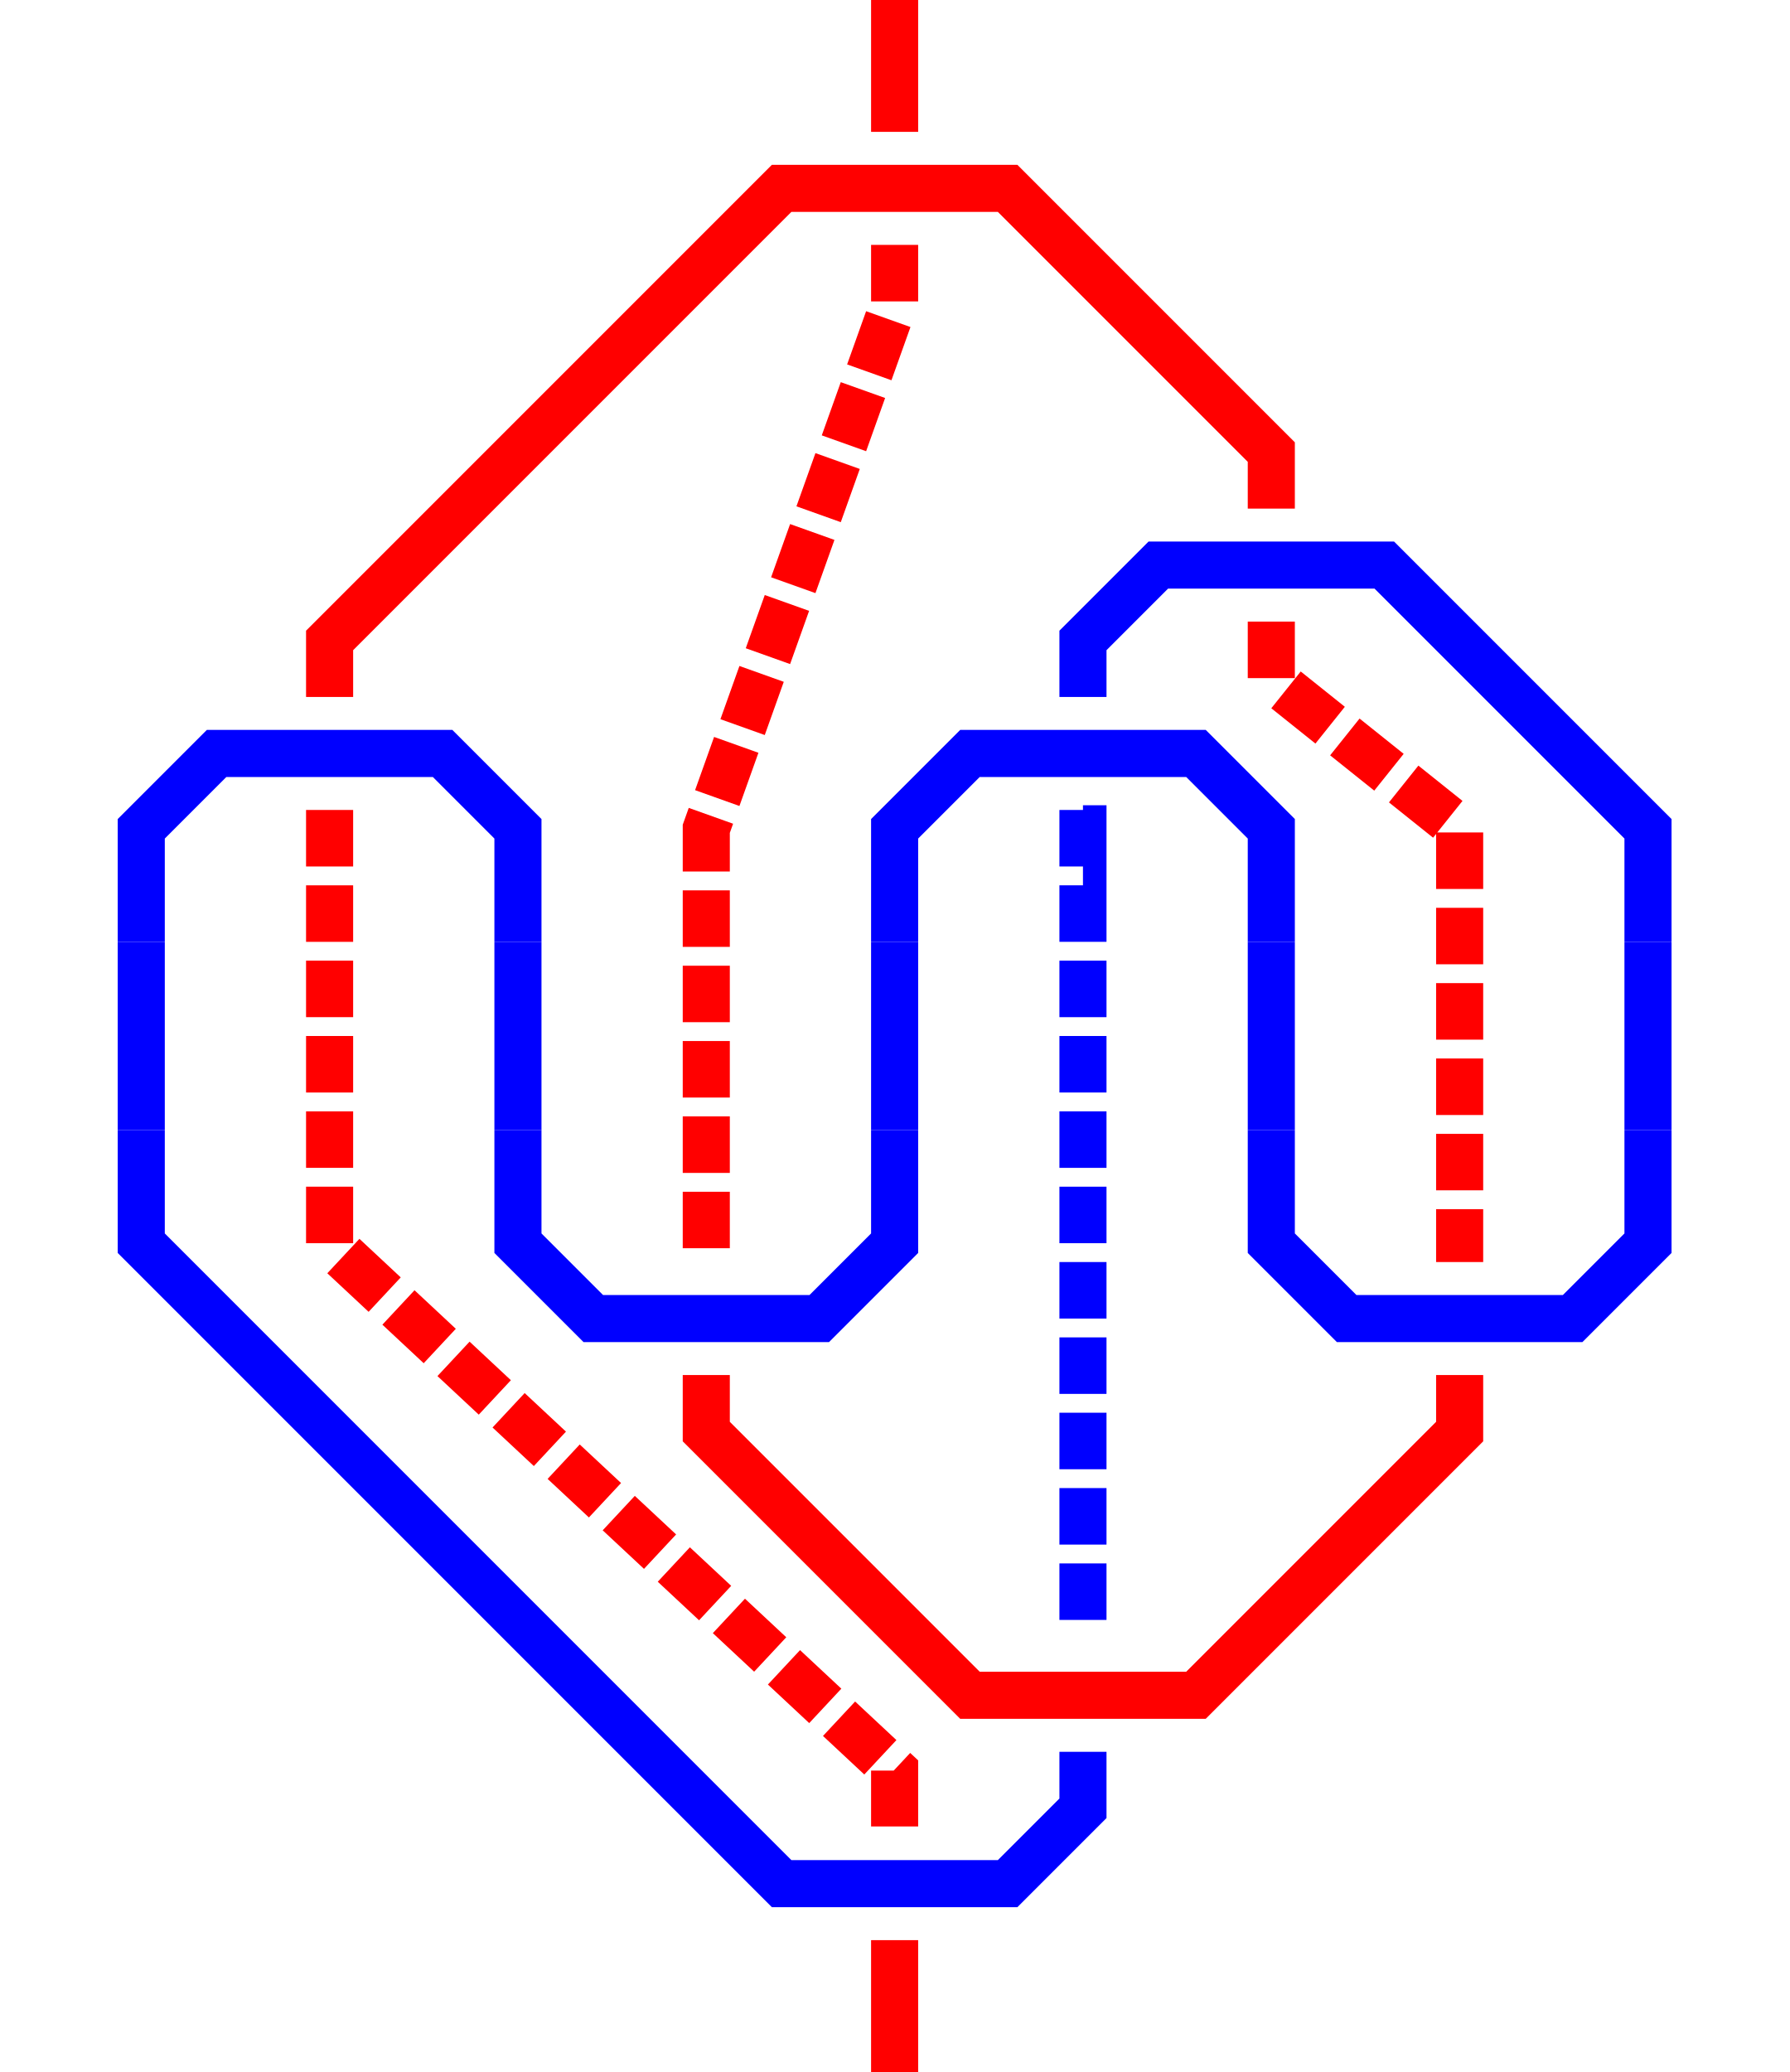
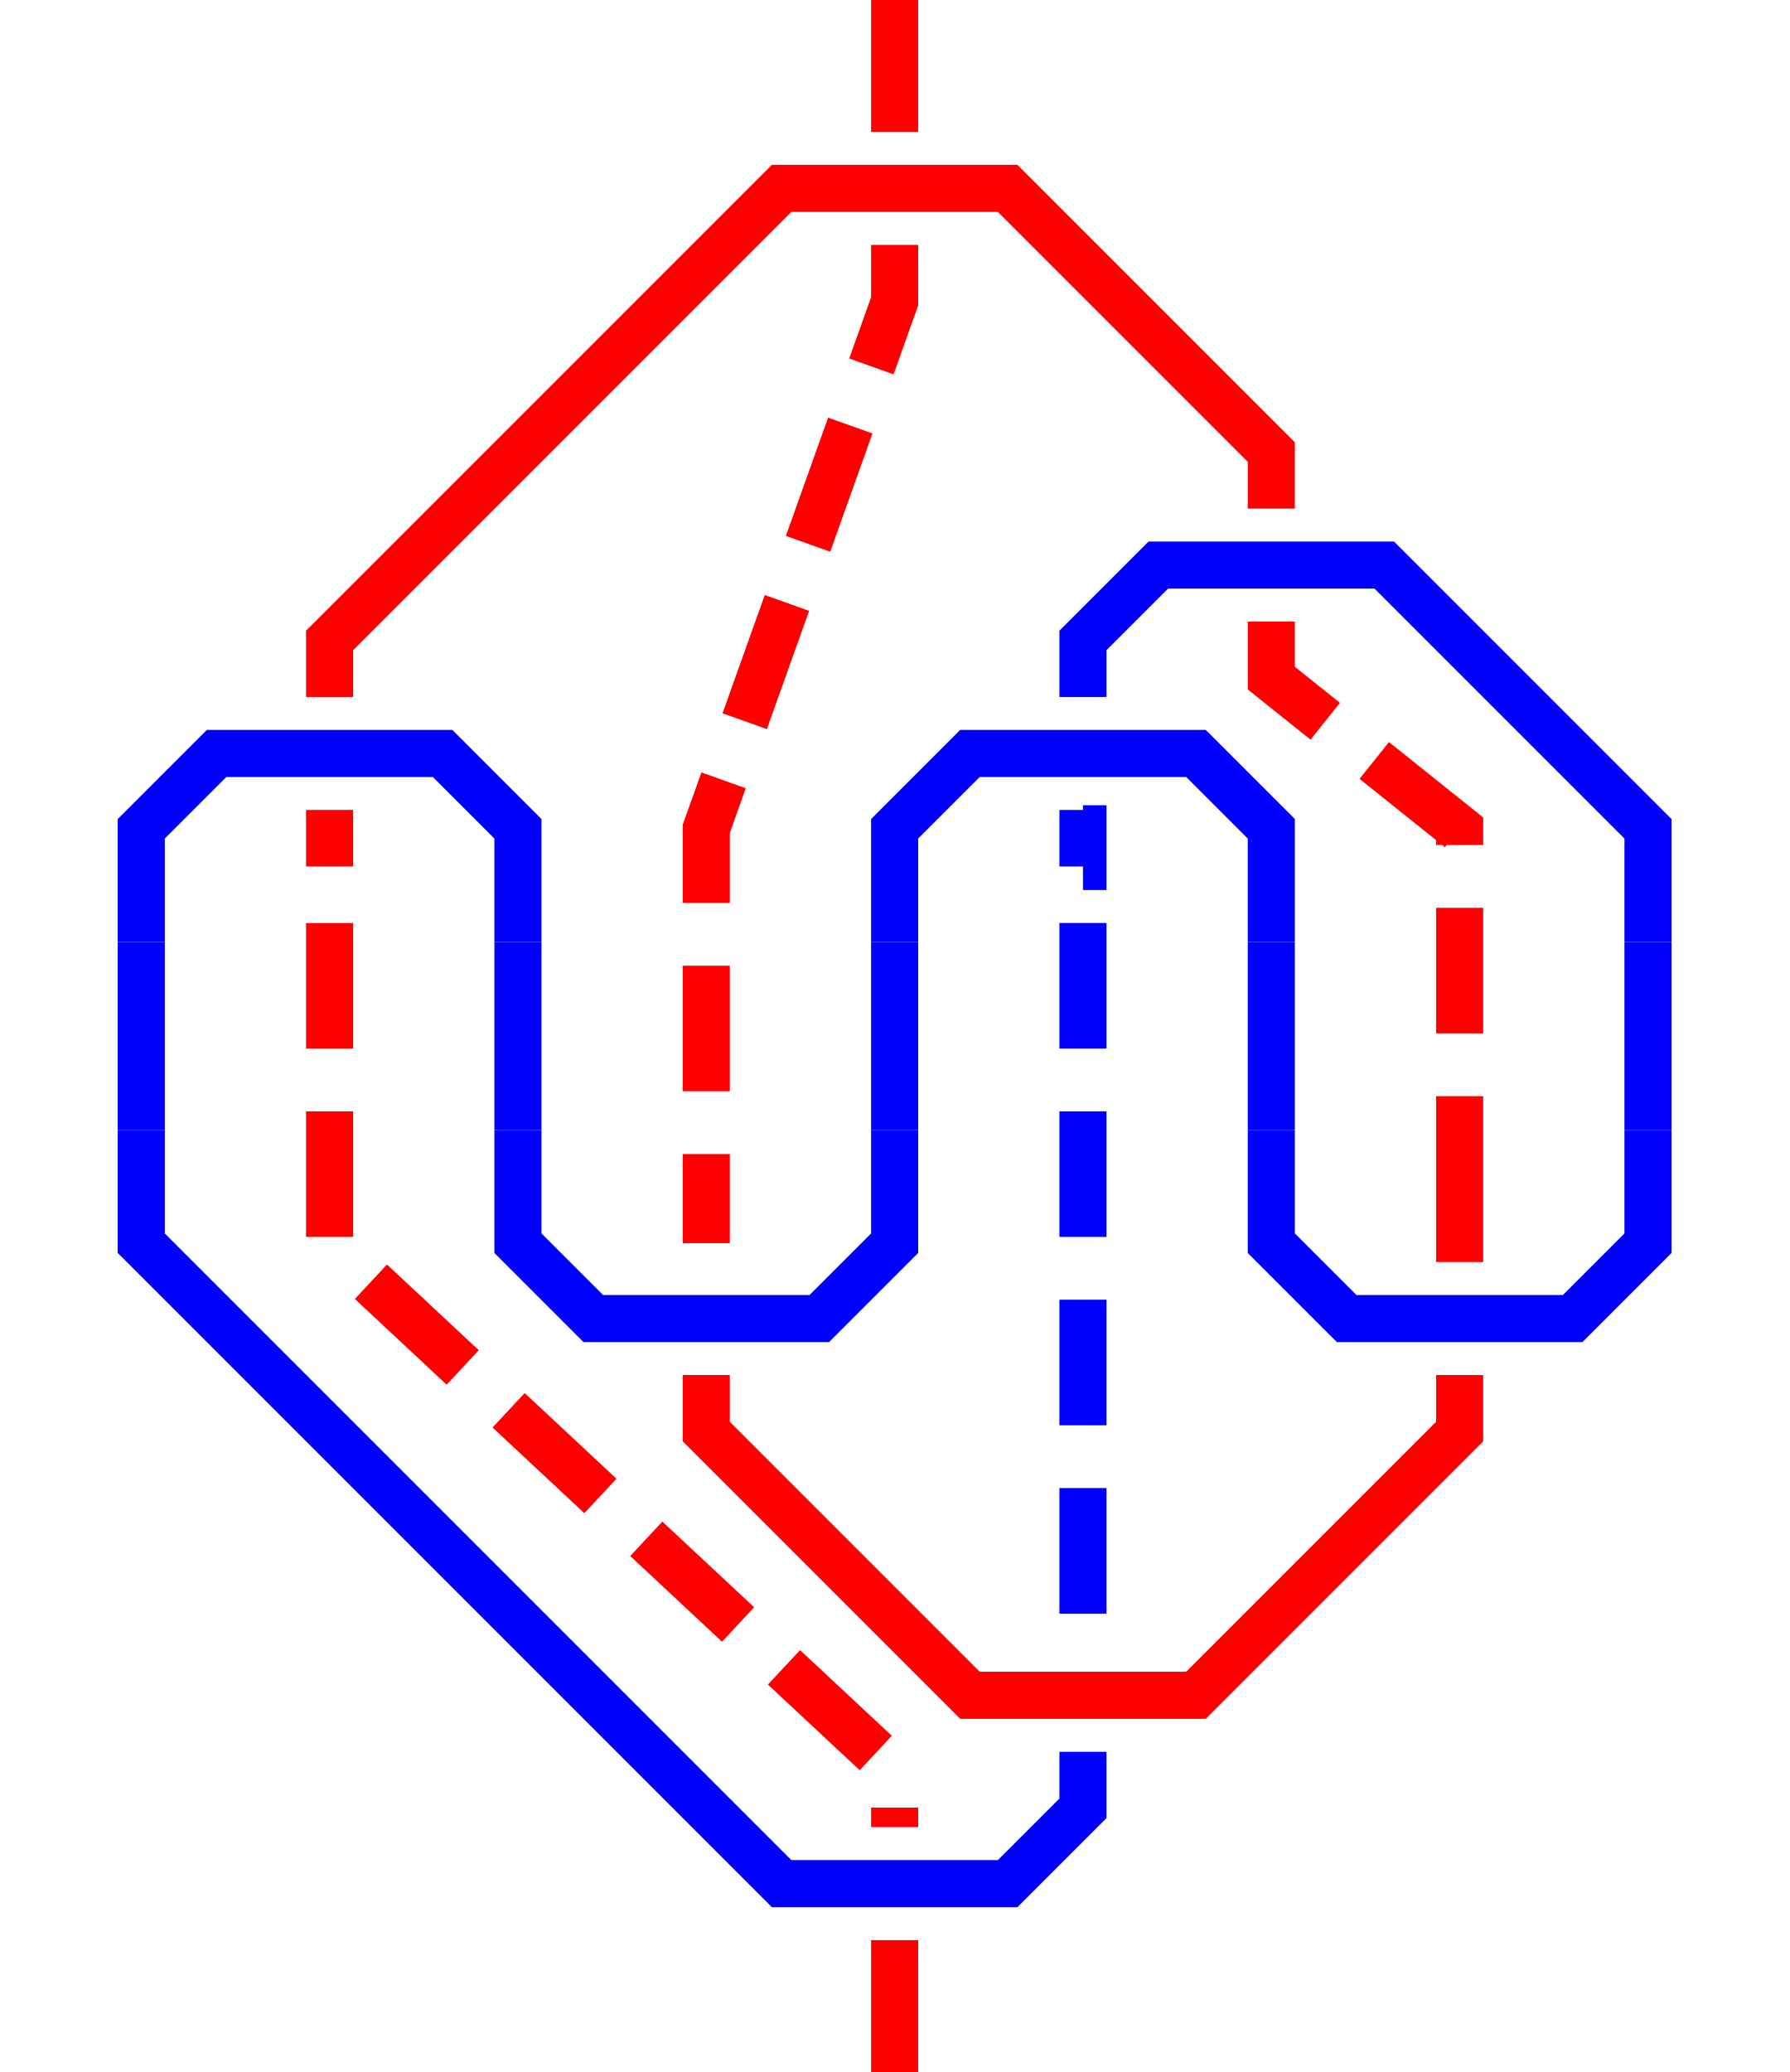
- <svg xmlns="http://www.w3.org/2000/svg" width="950.0" height="1100.0" viewBox="0 0 950.0 1100.0">
+ <svg xmlns="http://www.w3.org/2000/svg" width="285.0" height="330.0" viewBox="0 0 285.0 330.0">
  <defs>
</defs>
-   <path d="M75.0,500.0 L75.0,600.0" stroke="blue" stroke-width="25.0" />
-   <path d="M275.0,500.0 L275.0,600.0" stroke="blue" stroke-width="25.0" />
-   <path d="M475.0,500.0 L475.0,600.0" stroke="blue" stroke-width="25.0" />
-   <path d="M675.0,500.0 L675.0,600.0" stroke="blue" stroke-width="25.0" />
-   <path d="M875.0,500.0 L875.0,600.0" stroke="blue" stroke-width="25.0" />
-   <path d="M75.0,500.0 L75.0,440.0 L115.0,400.0 L235.0,400.0 L275.0,440.0 L275.0,500.0" stroke="blue" stroke-width="25.0" fill="none" />
-   <path d="M175.0,430.0 L175.0,460.0 L175.0,440.0 L175.0,660.0 L475.0,940.0 L475.0,970.0" stroke="red" stroke-width="25.0" fill="none" stroke-dasharray="30,10" />
-   <path d="M475.0,500.0 L475.0,440.0 L515.0,400.0 L635.0,400.0 L675.0,440.0 L675.0,500.0" stroke="blue" stroke-width="25.0" fill="none" />
-   <path d="M575.0,430.0 L575.0,460.0 L575.0,440.0 L575.0,660.0 L575.0,840.0 L575.0,870.0" stroke="blue" stroke-width="25.0" fill="none" stroke-dasharray="30,10" />
-   <path d="M575.0,370.0 L575.0,340.0 L615.0,300.0 L735.0,300.0 L875.0,440.0 L875.0,500.0" stroke="blue" stroke-width="25.0" fill="none" />
-   <path d="M675.0,330.0 L675.0,360.0 L775.0,440.0 L775.0,660.0 L775.0,640.0 L775.0,670.0" stroke="red" stroke-width="25.0" fill="none" stroke-dasharray="30,10" />
-   <path d="M175.0,370.0 L175.0,340.0 L415.0,100.0 L535.0,100.0 L675.0,240.0 L675.0,270.0" stroke="red" stroke-width="25.0" fill="none" />
-   <path d="M475.0,130.0 L475.0,160.0 L375.0,440.0 L375.0,660.0 L375.0,640.0 L375.0,670.0" stroke="red" stroke-width="25.0" fill="none" stroke-dasharray="30,10" />
-   <path d="M275.0,600.0 L275.0,660.0 L315.0,700.0 L435.0,700.0 L475.0,660.0 L475.0,600.0" stroke="blue" stroke-width="25.0" fill="none" />
-   <path d="M675.0,600.0 L675.0,660.0 L715.0,700.0 L835.0,700.0 L875.0,660.0 L875.0,600.0" stroke="blue" stroke-width="25.0" fill="none" />
-   <path d="M375.0,730.0 L375.0,760.0 L515.0,900.0 L635.0,900.0 L775.0,760.0 L775.0,730.0" stroke="red" stroke-width="25.0" fill="none" />
-   <path d="M75.0,600.0 L75.0,660.0 L415.0,1000.0 L535.0,1000.0 L575.0,960.0 L575.0,930.0" stroke="blue" stroke-width="25.0" fill="none" />
-   <path d="M475.0,70.0 L475.0,-50.0" stroke="red" stroke-width="25.0" fill="none" />
-   <path d="M475.0,1030.0 L475.0,1150.0" stroke="red" stroke-width="25.0" fill="none" />
+   <path d="M22.5,150.0 L22.5,180.0" stroke="blue" stroke-width="7.5" />
+   <path d="M82.5,150.0 L82.5,180.0" stroke="blue" stroke-width="7.5" />
+   <path d="M142.5,150.0 L142.5,180.0" stroke="blue" stroke-width="7.5" />
+   <path d="M202.5,150.0 L202.5,180.0" stroke="blue" stroke-width="7.5" />
+   <path d="M262.5,150.0 L262.5,180.0" stroke="blue" stroke-width="7.5" />
+   <path d="M22.5,150.0 L22.5,132.0 L34.5,120.0 L70.5,120.0 L82.5,132.0 L82.5,150.0" stroke="blue" stroke-width="7.5" fill="none" />
+   <path d="M52.5,129.0 L52.5,138.0 L52.5,132.0 L52.5,198.0 L142.5,282.0 L142.5,291.0" stroke="red" stroke-width="7.5" fill="none" stroke-dasharray="20,10" />
+   <path d="M142.5,150.0 L142.5,132.0 L154.5,120.0 L190.5,120.0 L202.5,132.0 L202.5,150.0" stroke="blue" stroke-width="7.5" fill="none" />
+   <path d="M172.5,129.0 L172.5,138.0 L172.5,132.0 L172.5,198.0 L172.5,252.0 L172.5,261.0" stroke="blue" stroke-width="7.5" fill="none" stroke-dasharray="20,10" />
+   <path d="M172.5,111.0 L172.5,102.0 L184.5,90.0 L220.5,90.0 L262.5,132.0 L262.5,150.0" stroke="blue" stroke-width="7.5" fill="none" />
+   <path d="M202.5,99.0 L202.5,108.0 L232.5,132.0 L232.5,198.0 L232.5,192.0 L232.5,201.0" stroke="red" stroke-width="7.5" fill="none" stroke-dasharray="20,10" />
+   <path d="M52.5,111.0 L52.5,102.0 L124.5,30.0 L160.5,30.0 L202.5,72.0 L202.5,81.0" stroke="red" stroke-width="7.5" fill="none" />
+   <path d="M142.5,39.0 L142.5,48.0 L112.5,132.0 L112.5,198.0 L112.5,192.0 L112.5,201.0" stroke="red" stroke-width="7.5" fill="none" stroke-dasharray="20,10" />
+   <path d="M82.5,180.0 L82.5,198.0 L94.5,210.0 L130.5,210.0 L142.5,198.0 L142.5,180.0" stroke="blue" stroke-width="7.5" fill="none" />
+   <path d="M202.5,180.0 L202.5,198.0 L214.5,210.0 L250.5,210.0 L262.5,198.0 L262.5,180.0" stroke="blue" stroke-width="7.5" fill="none" />
+   <path d="M112.5,219.0 L112.5,228.0 L154.5,270.0 L190.5,270.0 L232.5,228.0 L232.5,219.0" stroke="red" stroke-width="7.5" fill="none" />
+   <path d="M22.5,180.0 L22.5,198.0 L124.5,300.0 L160.5,300.0 L172.5,288.0 L172.5,279.0" stroke="blue" stroke-width="7.5" fill="none" />
+   <path d="M142.5,21.0 L142.5,-15.0" stroke="red" stroke-width="7.5" fill="none" />
+   <path d="M142.5,309.0 L142.5,345.0" stroke="red" stroke-width="7.5" fill="none" />
</svg>
